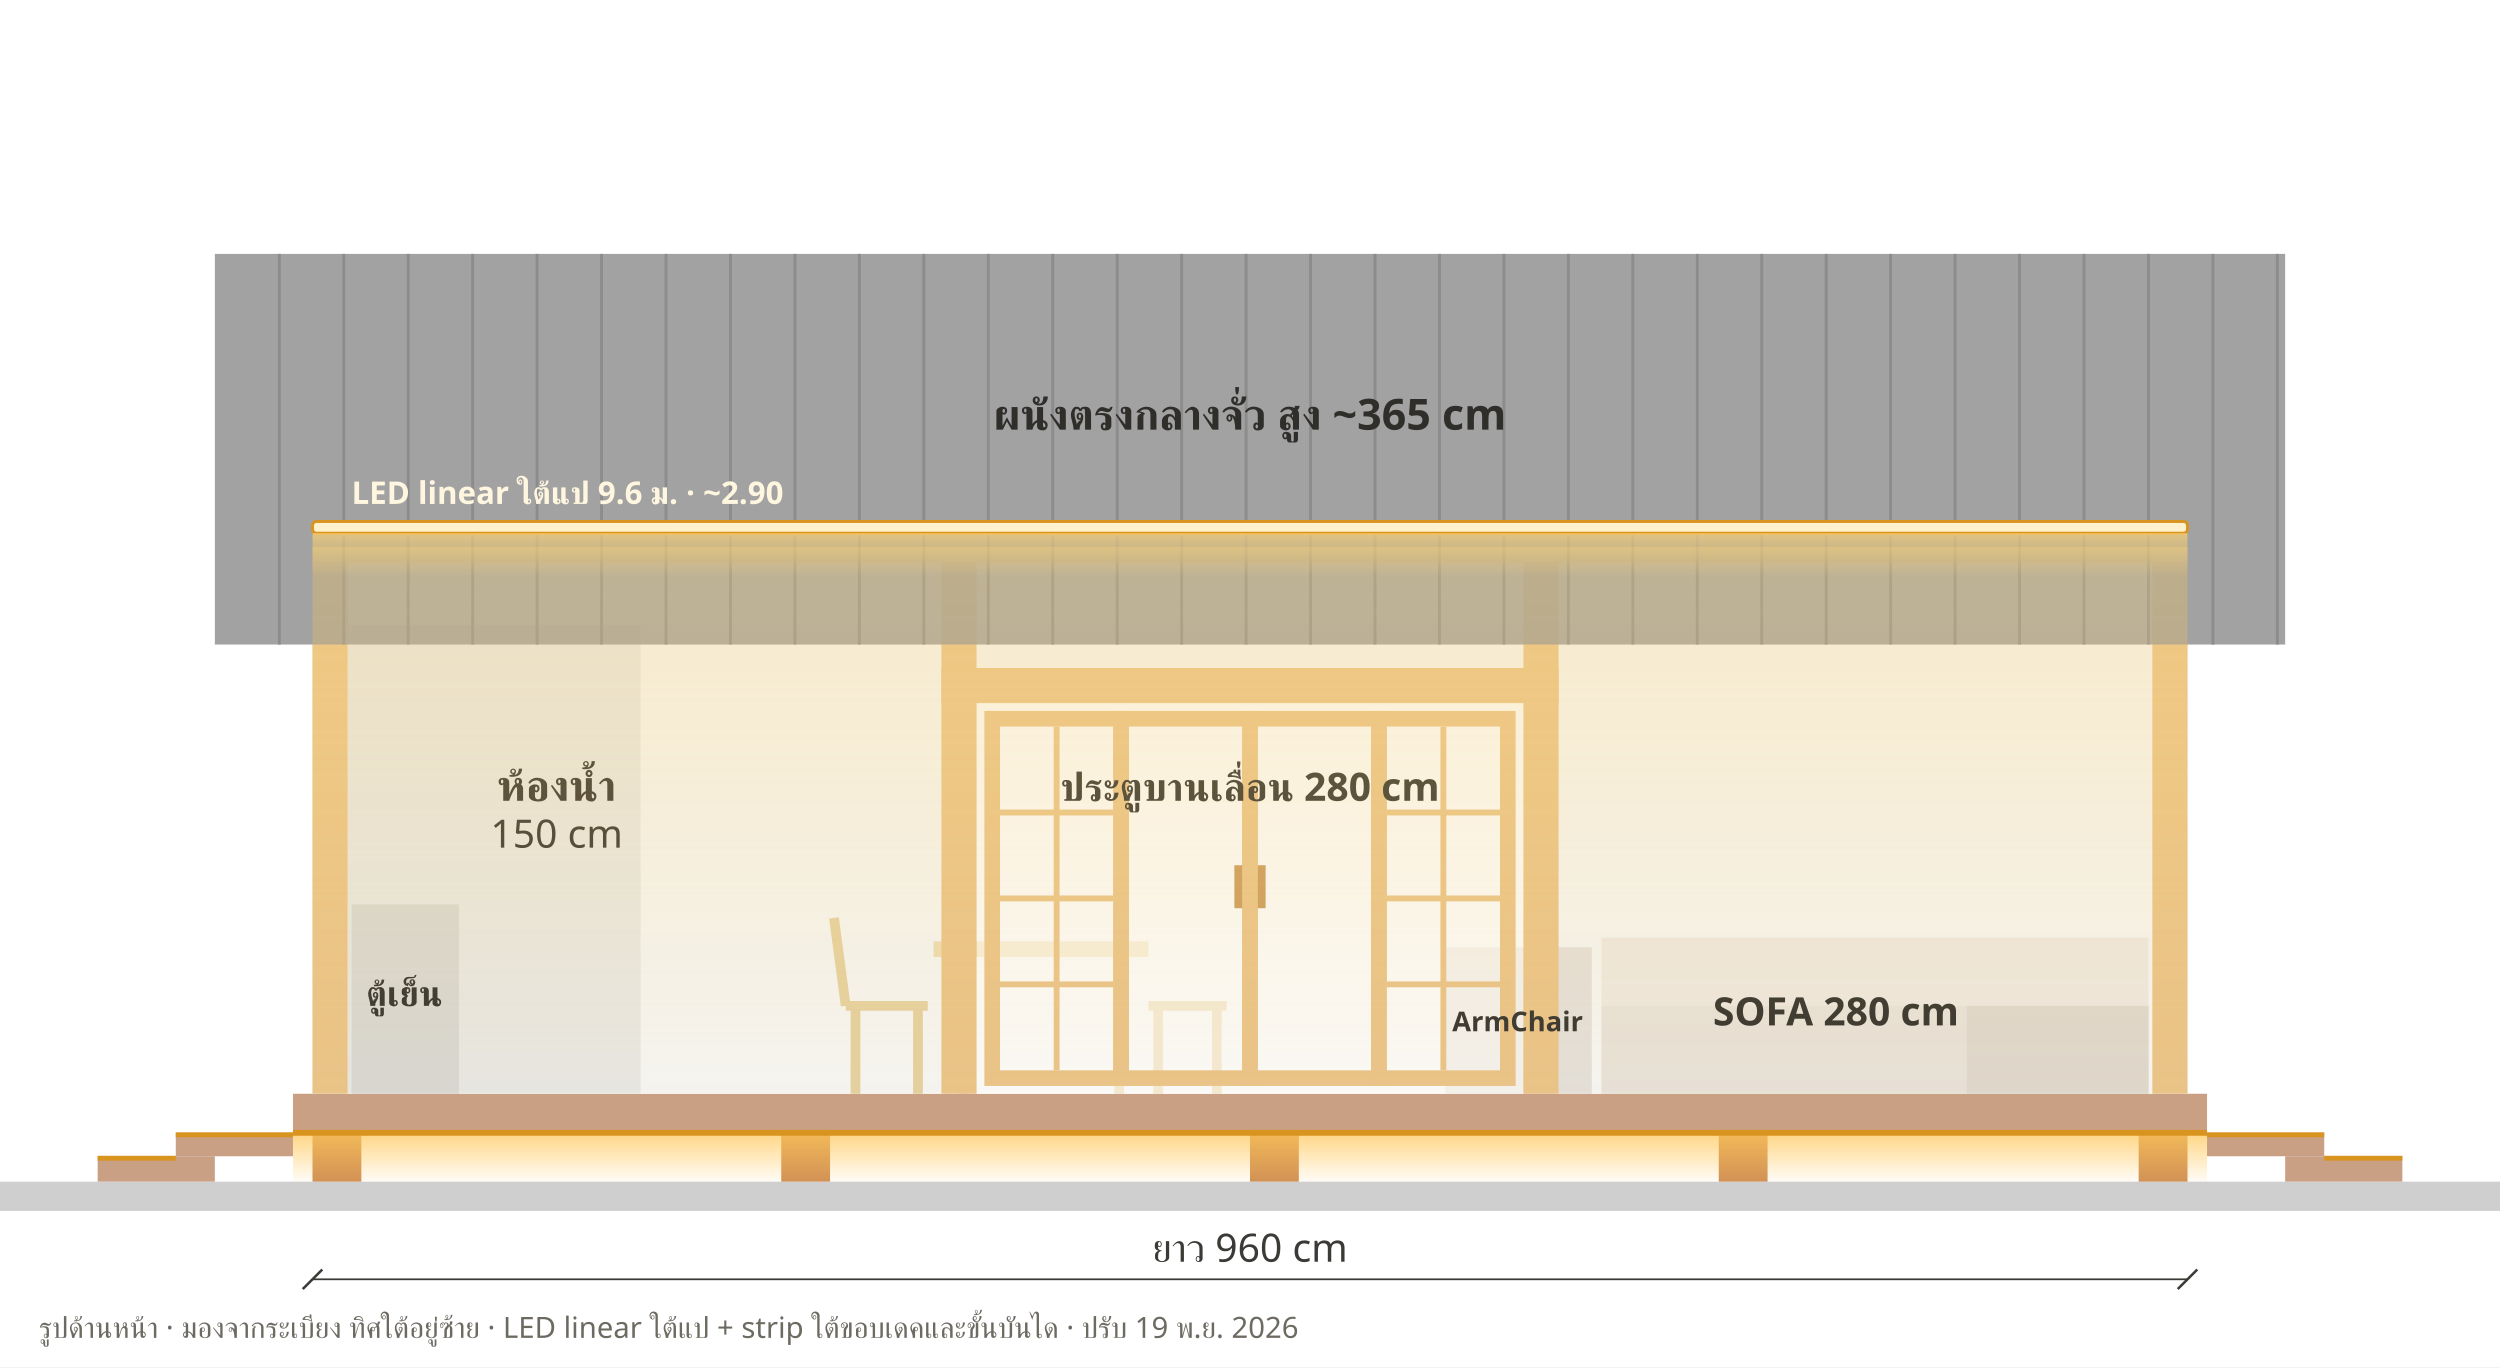
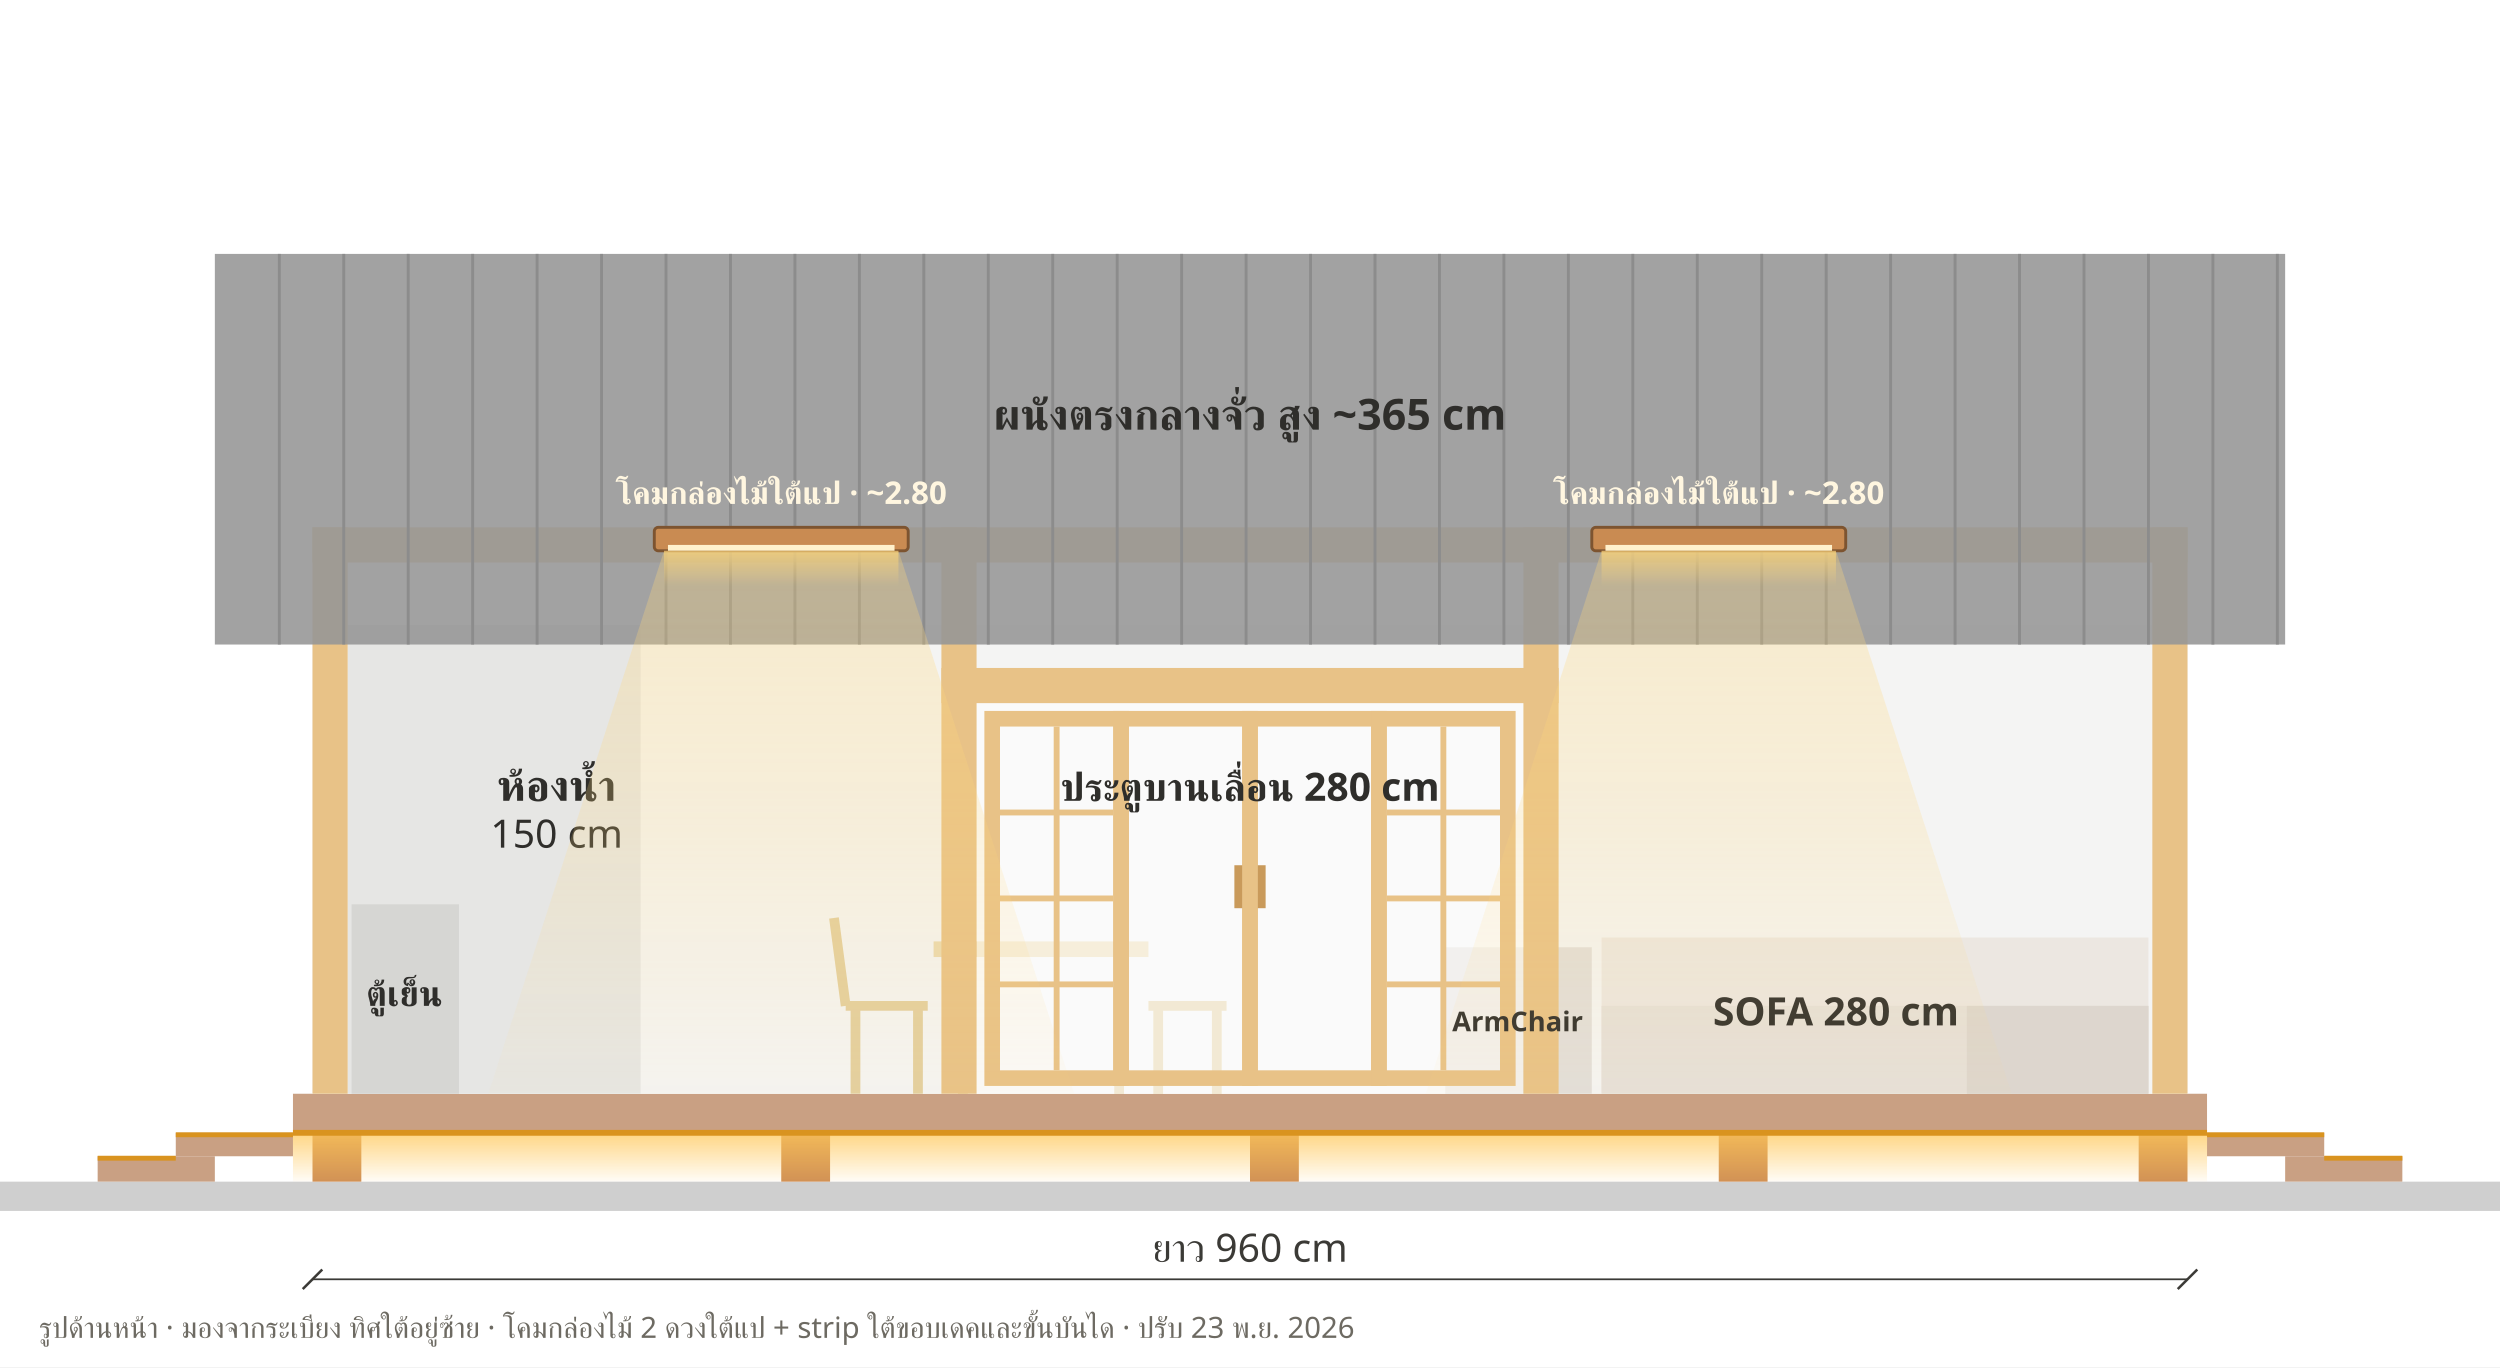
<svg xmlns="http://www.w3.org/2000/svg" viewBox="-160 -560 1280 700" width="1280" height="700" font-family="Leelawadee UI, Tahoma, sans-serif">
  <defs>
    <linearGradient id="wallwash" x1="0" y1="0" x2="0" y2="1">
      <stop offset="0" stop-color="#ffd77a" stop-opacity="0.32" />
      <stop offset="0.45" stop-color="#ffd77a" stop-opacity="0.22" />
      <stop offset="1" stop-color="#ffd77a" stop-opacity="0.04" />
    </linearGradient>
    <linearGradient id="halo" x1="0" y1="0" x2="0" y2="1">
      <stop offset="0" stop-color="#ffd77a" stop-opacity="0.7" />
      <stop offset="1" stop-color="#ffd77a" stop-opacity="0" />
    </linearGradient>
    <linearGradient id="wash" x1="0" y1="0" x2="0" y2="1">
      <stop offset="0" stop-color="#ffc85a" stop-opacity="0.75" />
      <stop offset="1" stop-color="#ffc85a" stop-opacity="0.05" />
    </linearGradient>
  </defs>
  <rect x="-160" y="-560" width="1280" height="700" fill="#ffffff" />
  <rect x="-160" y="45" width="1280" height="15" fill="#cfcfcf" />
  <rect x="0" y="20" width="25" height="25" fill="#cf8f55" />
  <rect x="240" y="20" width="25" height="25" fill="#cf8f55" />
  <rect x="480" y="20" width="25" height="25" fill="#cf8f55" />
  <rect x="720" y="20" width="25" height="25" fill="#cf8f55" />
  <rect x="935" y="20" width="25" height="25" fill="#cf8f55" />
  <rect x="-10" y="0" width="980" height="20" fill="#c9a083" />
  <rect x="-70" y="20" width="60" height="12" fill="#c9a083" />
  <rect x="-110" y="32" width="60" height="13" fill="#c9a083" />
  <rect x="970" y="20" width="60" height="12" fill="#c9a083" />
  <rect x="1010" y="32" width="60" height="13" fill="#c9a083" />
  <rect x="-10" y="20" width="980" height="25" fill="url(#wash)" />
  <line x1="-10" y1="20" x2="970" y2="20" stroke="#d9931f" stroke-width="3" />
  <line x1="-70" y1="21" x2="-10" y2="21" stroke="#d9931f" stroke-width="2.5" />
  <line x1="-110" y1="33" x2="-70" y2="33" stroke="#d9931f" stroke-width="2.5" />
  <line x1="970" y1="21" x2="1030" y2="21" stroke="#d9931f" stroke-width="2.5" />
  <line x1="1030" y1="33" x2="1070" y2="33" stroke="#d9931f" stroke-width="2.5" />
  <rect x="0" y="-240" width="960" height="240" fill="#f4f4f3" />
  <rect x="18" y="-240" width="150" height="240" fill="#e6e6e4" />
  <text x="125" y="-150" font-size="22" font-weight="600" text-anchor="middle" fill="#2f2e2b">ห้องน้ำ</text>
  <text x="125" y="-126" font-size="20" font-weight="400" text-anchor="middle" fill="#2f2e2b">150 cm</text>
  <rect x="20" y="-97" width="55" height="97" fill="#d6d6d3" />
  <text x="47" y="-45" font-size="18" font-weight="600" text-anchor="middle" fill="#2f2e2b">ตู้เย็น</text>
  <rect x="318" y="-78" width="110" height="8" fill="#ead9b0" />
  <path d="M333 -75 V0 M413 -75 V0" fill="none" stroke="#e3cf9f" stroke-width="5" />
  <path d="M273 -45 H315 M278 -45 V0 M310 -45 V0 M273 -45 L267 -90" fill="none" stroke="#e3cf9f" stroke-width="5" />
  <path d="M428 -45 H468 M433 -45 V0 M463 -45 V0" fill="none" stroke="#e3cf9f" stroke-width="5" />
  <rect x="580" y="-75" width="75" height="75" fill="#e2deda" />
  <rect x="660" y="-80" width="280" height="80" fill="#ece7e1" />
  <rect x="660" y="-45" width="280" height="45" fill="#e6e0d9" />
  <rect x="847" y="-45" width="93" height="45" fill="#ddd6ce" />
  <text x="780" y="-35" font-size="20" font-weight="600" text-anchor="middle" fill="#2f2e2b">SOFA 280 cm</text>
  <rect x="340" y="-200" width="280" height="200" fill="rgba(255,255,255,0.55)" />
  <rect x="348" y="-192" width="66" height="184" fill="none" stroke="#e8c287" stroke-width="8" />
  <path d="M381 -188 V-12 M352 -56 H410 M352 -100 H410 M352 -144 H410" stroke="#e8c287" stroke-width="3" />
  <rect x="414" y="-192" width="66" height="184" fill="none" stroke="#e8c287" stroke-width="8" />
  <rect x="480" y="-192" width="66" height="184" fill="none" stroke="#e8c287" stroke-width="8" />
  <rect x="546" y="-192" width="66" height="184" fill="none" stroke="#e8c287" stroke-width="8" />
  <path d="M579 -188 V-12 M550 -56 H608 M550 -100 H608 M550 -144 H608" stroke="#e8c287" stroke-width="3" />
  <rect x="472" y="-117" width="4" height="22" fill="#c99a5b" />
  <rect x="484" y="-117" width="4" height="22" fill="#c99a5b" />
  <text x="480" y="-150" font-size="20" font-weight="600" text-anchor="middle" fill="#2f2e2b">ประตูบานเลื่อน 280 cm</text>
  <rect x="0" y="-290" width="18" height="290" fill="#e8c287" />
  <rect x="322" y="-290" width="18" height="290" fill="#e8c287" />
  <rect x="620" y="-290" width="18" height="290" fill="#e8c287" />
  <rect x="942" y="-290" width="18" height="290" fill="#e8c287" />
  <rect x="322" y="-218" width="316" height="18" fill="#e8c287" />
  <rect x="0" y="-290" width="960" height="18" fill="#e8c287" />
  <text x="617" y="-32" font-size="14" font-weight="600" text-anchor="middle" fill="#2f2e2b">ArmChair</text>
  <rect x="-50" y="-430" width="1060" height="200" fill="rgba(150,150,150,0.88)" />
  <line x1="-17" y1="-430" x2="-17" y2="-230" stroke="#8c8c8c" stroke-width="1.5" />
  <line x1="16" y1="-430" x2="16" y2="-230" stroke="#8c8c8c" stroke-width="1.5" />
  <line x1="49" y1="-430" x2="49" y2="-230" stroke="#8c8c8c" stroke-width="1.5" />
  <line x1="82" y1="-430" x2="82" y2="-230" stroke="#8c8c8c" stroke-width="1.5" />
  <line x1="115" y1="-430" x2="115" y2="-230" stroke="#8c8c8c" stroke-width="1.5" />
  <line x1="148" y1="-430" x2="148" y2="-230" stroke="#8c8c8c" stroke-width="1.5" />
  <line x1="181" y1="-430" x2="181" y2="-230" stroke="#8c8c8c" stroke-width="1.5" />
  <line x1="214" y1="-430" x2="214" y2="-230" stroke="#8c8c8c" stroke-width="1.5" />
  <line x1="247" y1="-430" x2="247" y2="-230" stroke="#8c8c8c" stroke-width="1.5" />
  <line x1="280" y1="-430" x2="280" y2="-230" stroke="#8c8c8c" stroke-width="1.5" />
  <line x1="313" y1="-430" x2="313" y2="-230" stroke="#8c8c8c" stroke-width="1.5" />
  <line x1="346" y1="-430" x2="346" y2="-230" stroke="#8c8c8c" stroke-width="1.5" />
  <line x1="379" y1="-430" x2="379" y2="-230" stroke="#8c8c8c" stroke-width="1.5" />
  <line x1="412" y1="-430" x2="412" y2="-230" stroke="#8c8c8c" stroke-width="1.5" />
  <line x1="445" y1="-430" x2="445" y2="-230" stroke="#8c8c8c" stroke-width="1.5" />
  <line x1="478" y1="-430" x2="478" y2="-230" stroke="#8c8c8c" stroke-width="1.5" />
  <line x1="511" y1="-430" x2="511" y2="-230" stroke="#8c8c8c" stroke-width="1.5" />
  <line x1="544" y1="-430" x2="544" y2="-230" stroke="#8c8c8c" stroke-width="1.5" />
  <line x1="577" y1="-430" x2="577" y2="-230" stroke="#8c8c8c" stroke-width="1.5" />
  <line x1="610" y1="-430" x2="610" y2="-230" stroke="#8c8c8c" stroke-width="1.5" />
  <line x1="643" y1="-430" x2="643" y2="-230" stroke="#8c8c8c" stroke-width="1.5" />
  <line x1="676" y1="-430" x2="676" y2="-230" stroke="#8c8c8c" stroke-width="1.5" />
  <line x1="709" y1="-430" x2="709" y2="-230" stroke="#8c8c8c" stroke-width="1.5" />
  <line x1="742" y1="-430" x2="742" y2="-230" stroke="#8c8c8c" stroke-width="1.5" />
  <line x1="775" y1="-430" x2="775" y2="-230" stroke="#8c8c8c" stroke-width="1.5" />
  <line x1="808" y1="-430" x2="808" y2="-230" stroke="#8c8c8c" stroke-width="1.5" />
  <line x1="841" y1="-430" x2="841" y2="-230" stroke="#8c8c8c" stroke-width="1.5" />
  <line x1="874" y1="-430" x2="874" y2="-230" stroke="#8c8c8c" stroke-width="1.5" />
  <line x1="907" y1="-430" x2="907" y2="-230" stroke="#8c8c8c" stroke-width="1.5" />
  <line x1="940" y1="-430" x2="940" y2="-230" stroke="#8c8c8c" stroke-width="1.5" />
  <line x1="973" y1="-430" x2="973" y2="-230" stroke="#8c8c8c" stroke-width="1.5" />
  <line x1="1006" y1="-430" x2="1006" y2="-230" stroke="#8c8c8c" stroke-width="1.5" />
  <text x="480" y="-340" font-size="22" font-weight="600" text-anchor="middle" fill="#2f2e2b">ผนังตรงกลางจั่ว สูง ~365 cm</text>
-   <rect x="0" y="-280" width="960" height="280" fill="url(#wallwash)" />
-   <rect x="0" y="-293" width="960" height="6" rx="2" fill="#fff1cc" stroke="#d9931f" stroke-width="1.5" />
-   <rect x="0" y="-287" width="960" height="22" fill="url(#halo)" />
-   <text x="20" y="-302" font-size="16" font-weight="600" text-anchor="start" fill="#fff6e0">LED linear ใต้แป 9.6 ม. · ~2.90</text>
+   <path d="M180 -278 L90 0 L390 0 L300 -278 Z" fill="url(#wallwash)" />
+   <rect x="175" y="-290" width="130" height="12" rx="2" fill="#c98b52" stroke="#7d5430" stroke-width="1.5" />
+   <rect x="182" y="-281" width="116" height="3" fill="#fff1cc" />
+   <rect x="180" y="-278" width="120" height="18" fill="url(#halo)" />
+   <path d="M660 -278 L570 0 L870 0 L780 -278 Z" fill="url(#wallwash)" />
+   <rect x="655" y="-290" width="130" height="12" rx="2" fill="#c98b52" stroke="#7d5430" stroke-width="1.5" />
+   <rect x="662" y="-281" width="116" height="3" fill="#fff1cc" />
+   <rect x="660" y="-278" width="120" height="18" fill="url(#halo)" />
+   <text x="240" y="-302" font-size="16" font-weight="600" text-anchor="middle" fill="#fff6e0">โคมกล่องไม้ใต้แป · ~2.80</text>
+   <text x="720" y="-302" font-size="16" font-weight="600" text-anchor="middle" fill="#fff6e0">โคมกล่องไม้ใต้แป · ~2.80</text>
  <g>
    <line x1="0" y1="95" x2="960" y2="95" stroke="#3b3a36" stroke-width="0.9" />
    <line x1="-5" y1="100" x2="5" y2="90" stroke="#3b3a36" stroke-width="1.3" />
    <line x1="955" y1="100" x2="965" y2="90" stroke="#3b3a36" stroke-width="1.3" />
    <text x="480" y="86" font-size="20" font-weight="500" text-anchor="middle" fill="#3b3a36">ยาว 960 cm</text>
  </g>
-   <text x="-140" y="125" font-size="15" font-weight="400" text-anchor="start" fill="#6d6a62">รูปด้านหน้า · มองจากระเบียง ทิศใต้อยู่ซ้าย · LED linear ใต้แป + strip ใต้ขอบเดคและขั้นบันได · ปรับ 19 พ.ย. 2026</text>
+   <text x="-140" y="125" font-size="15" font-weight="400" text-anchor="start" fill="#6d6a62">รูปด้านหน้า · มองจากระเบียง ทิศใต้อยู่ซ้าย · โคมกล่องไม้ 2 ดวงใต้แป + strip ใต้ขอบเดคและขั้นบันได · ปรับ 23 พ.ย. 2026</text>
</svg>
